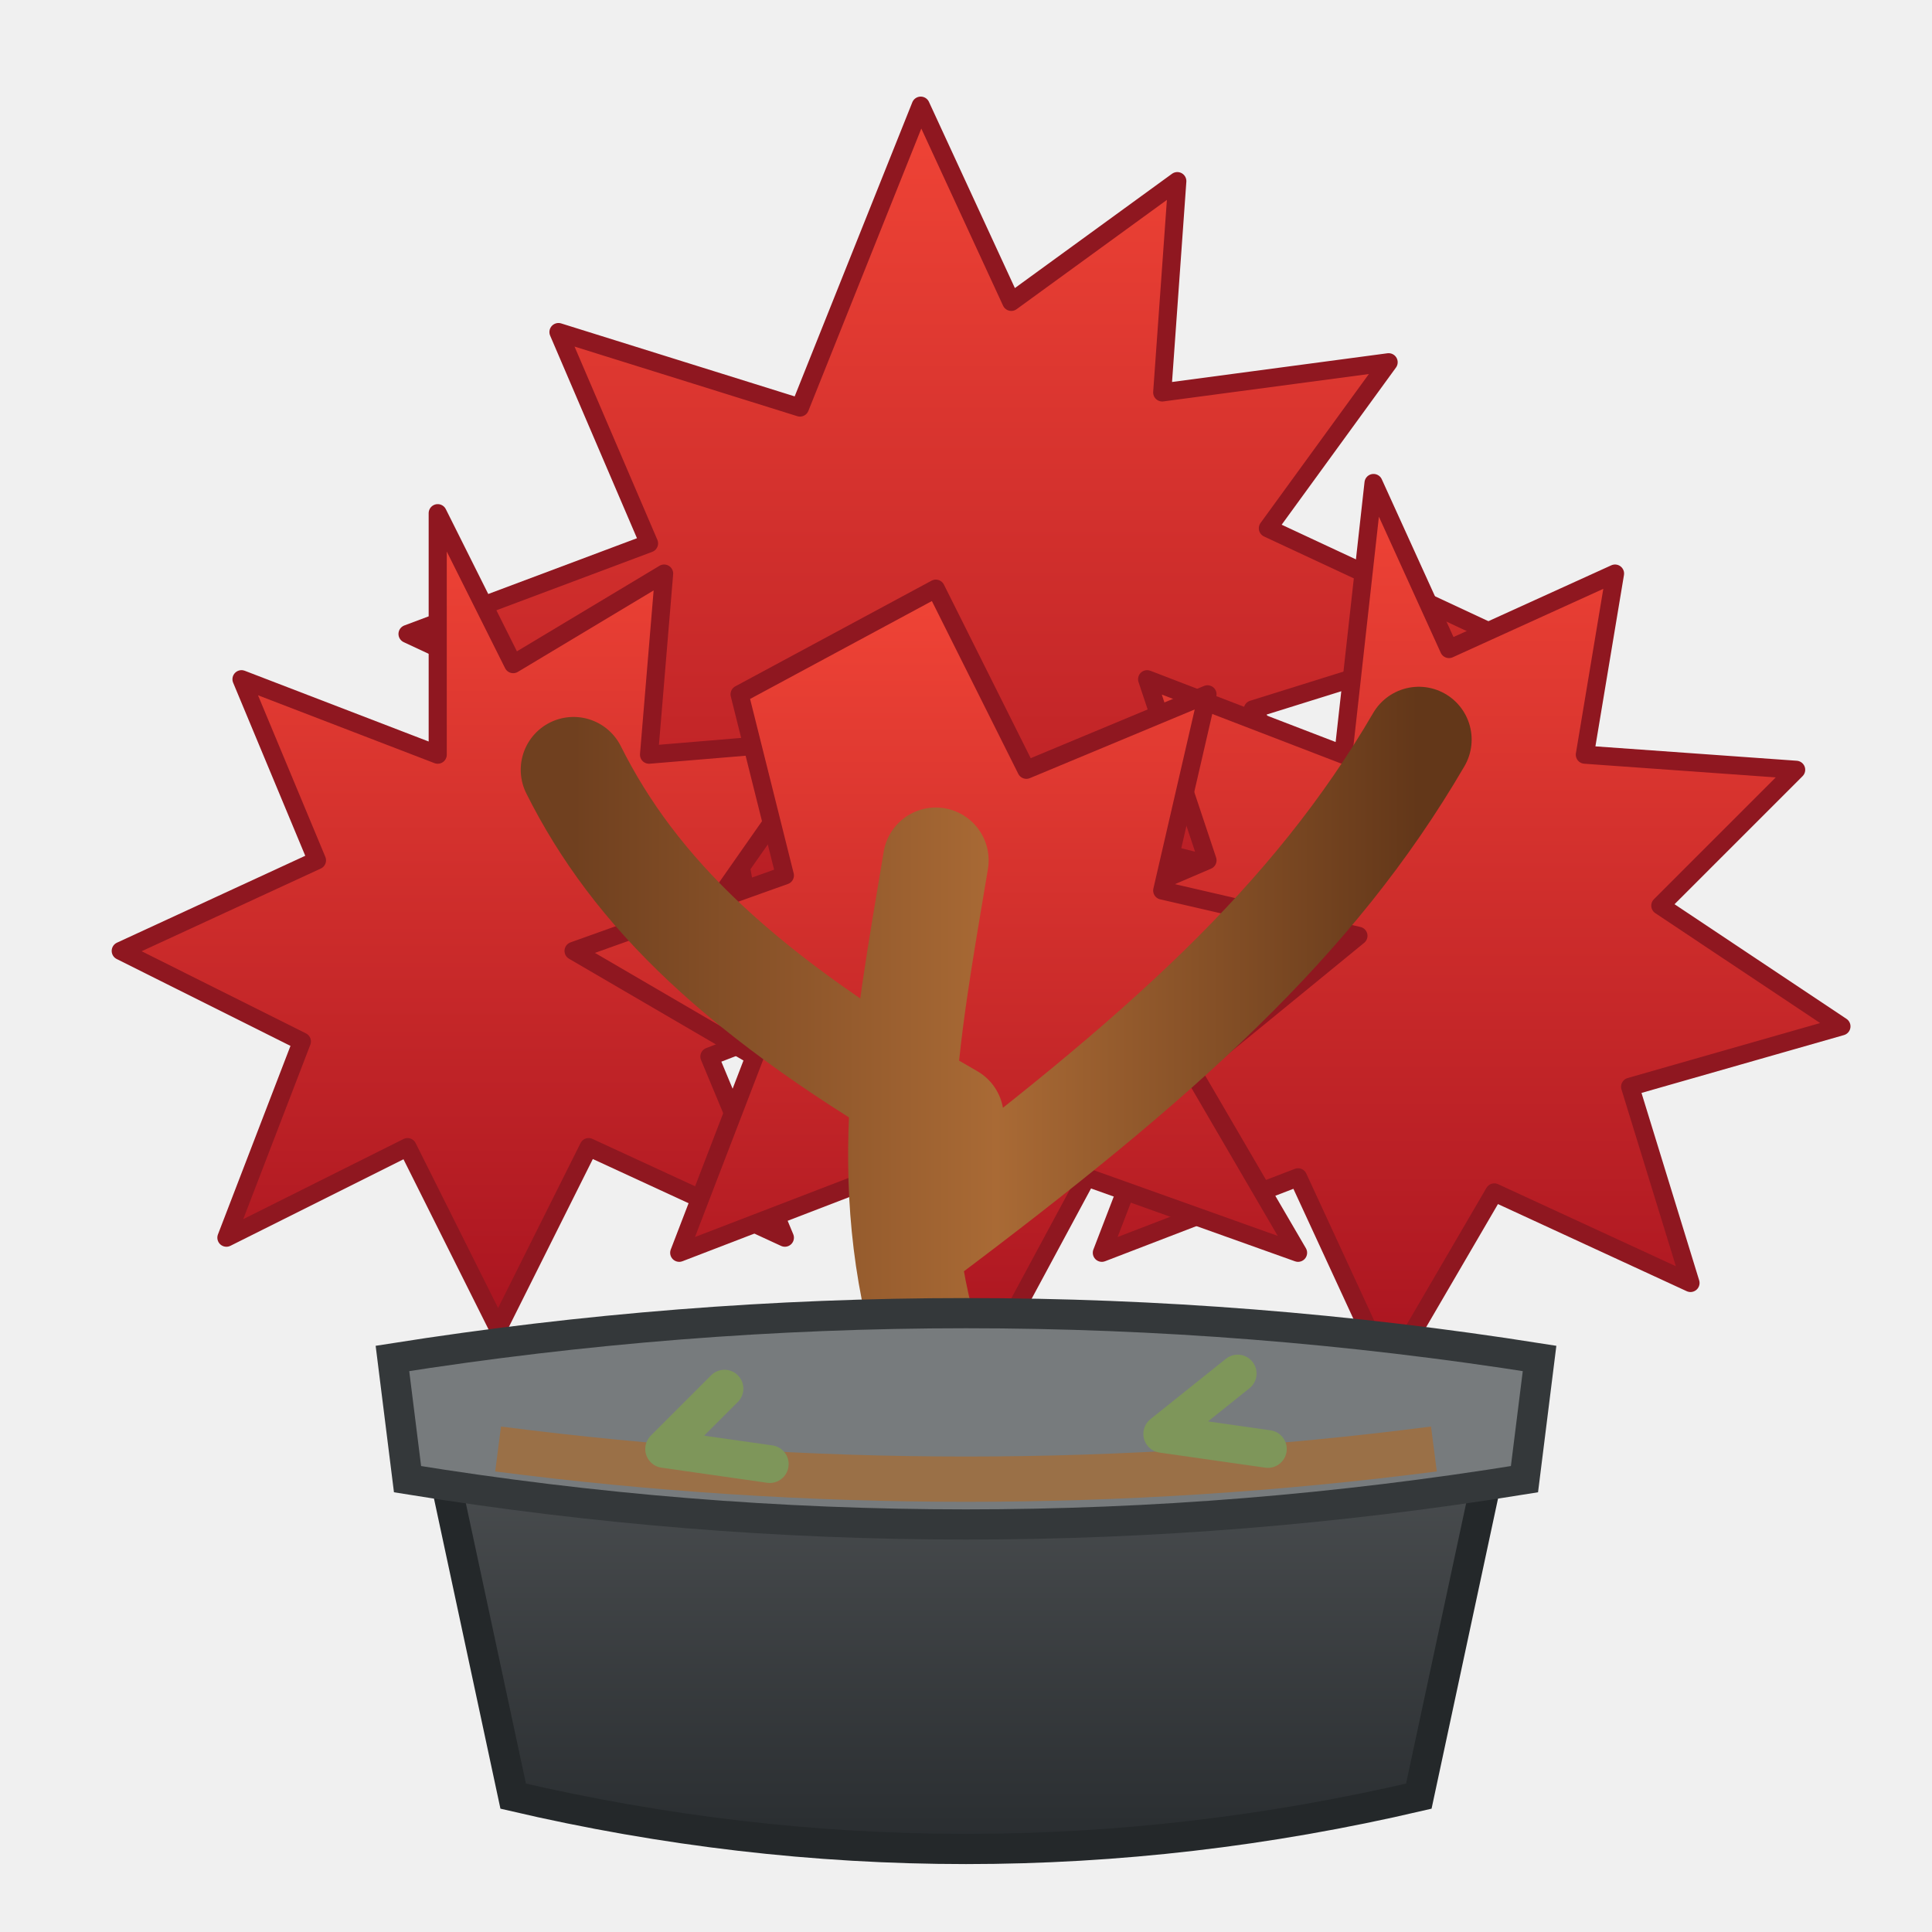
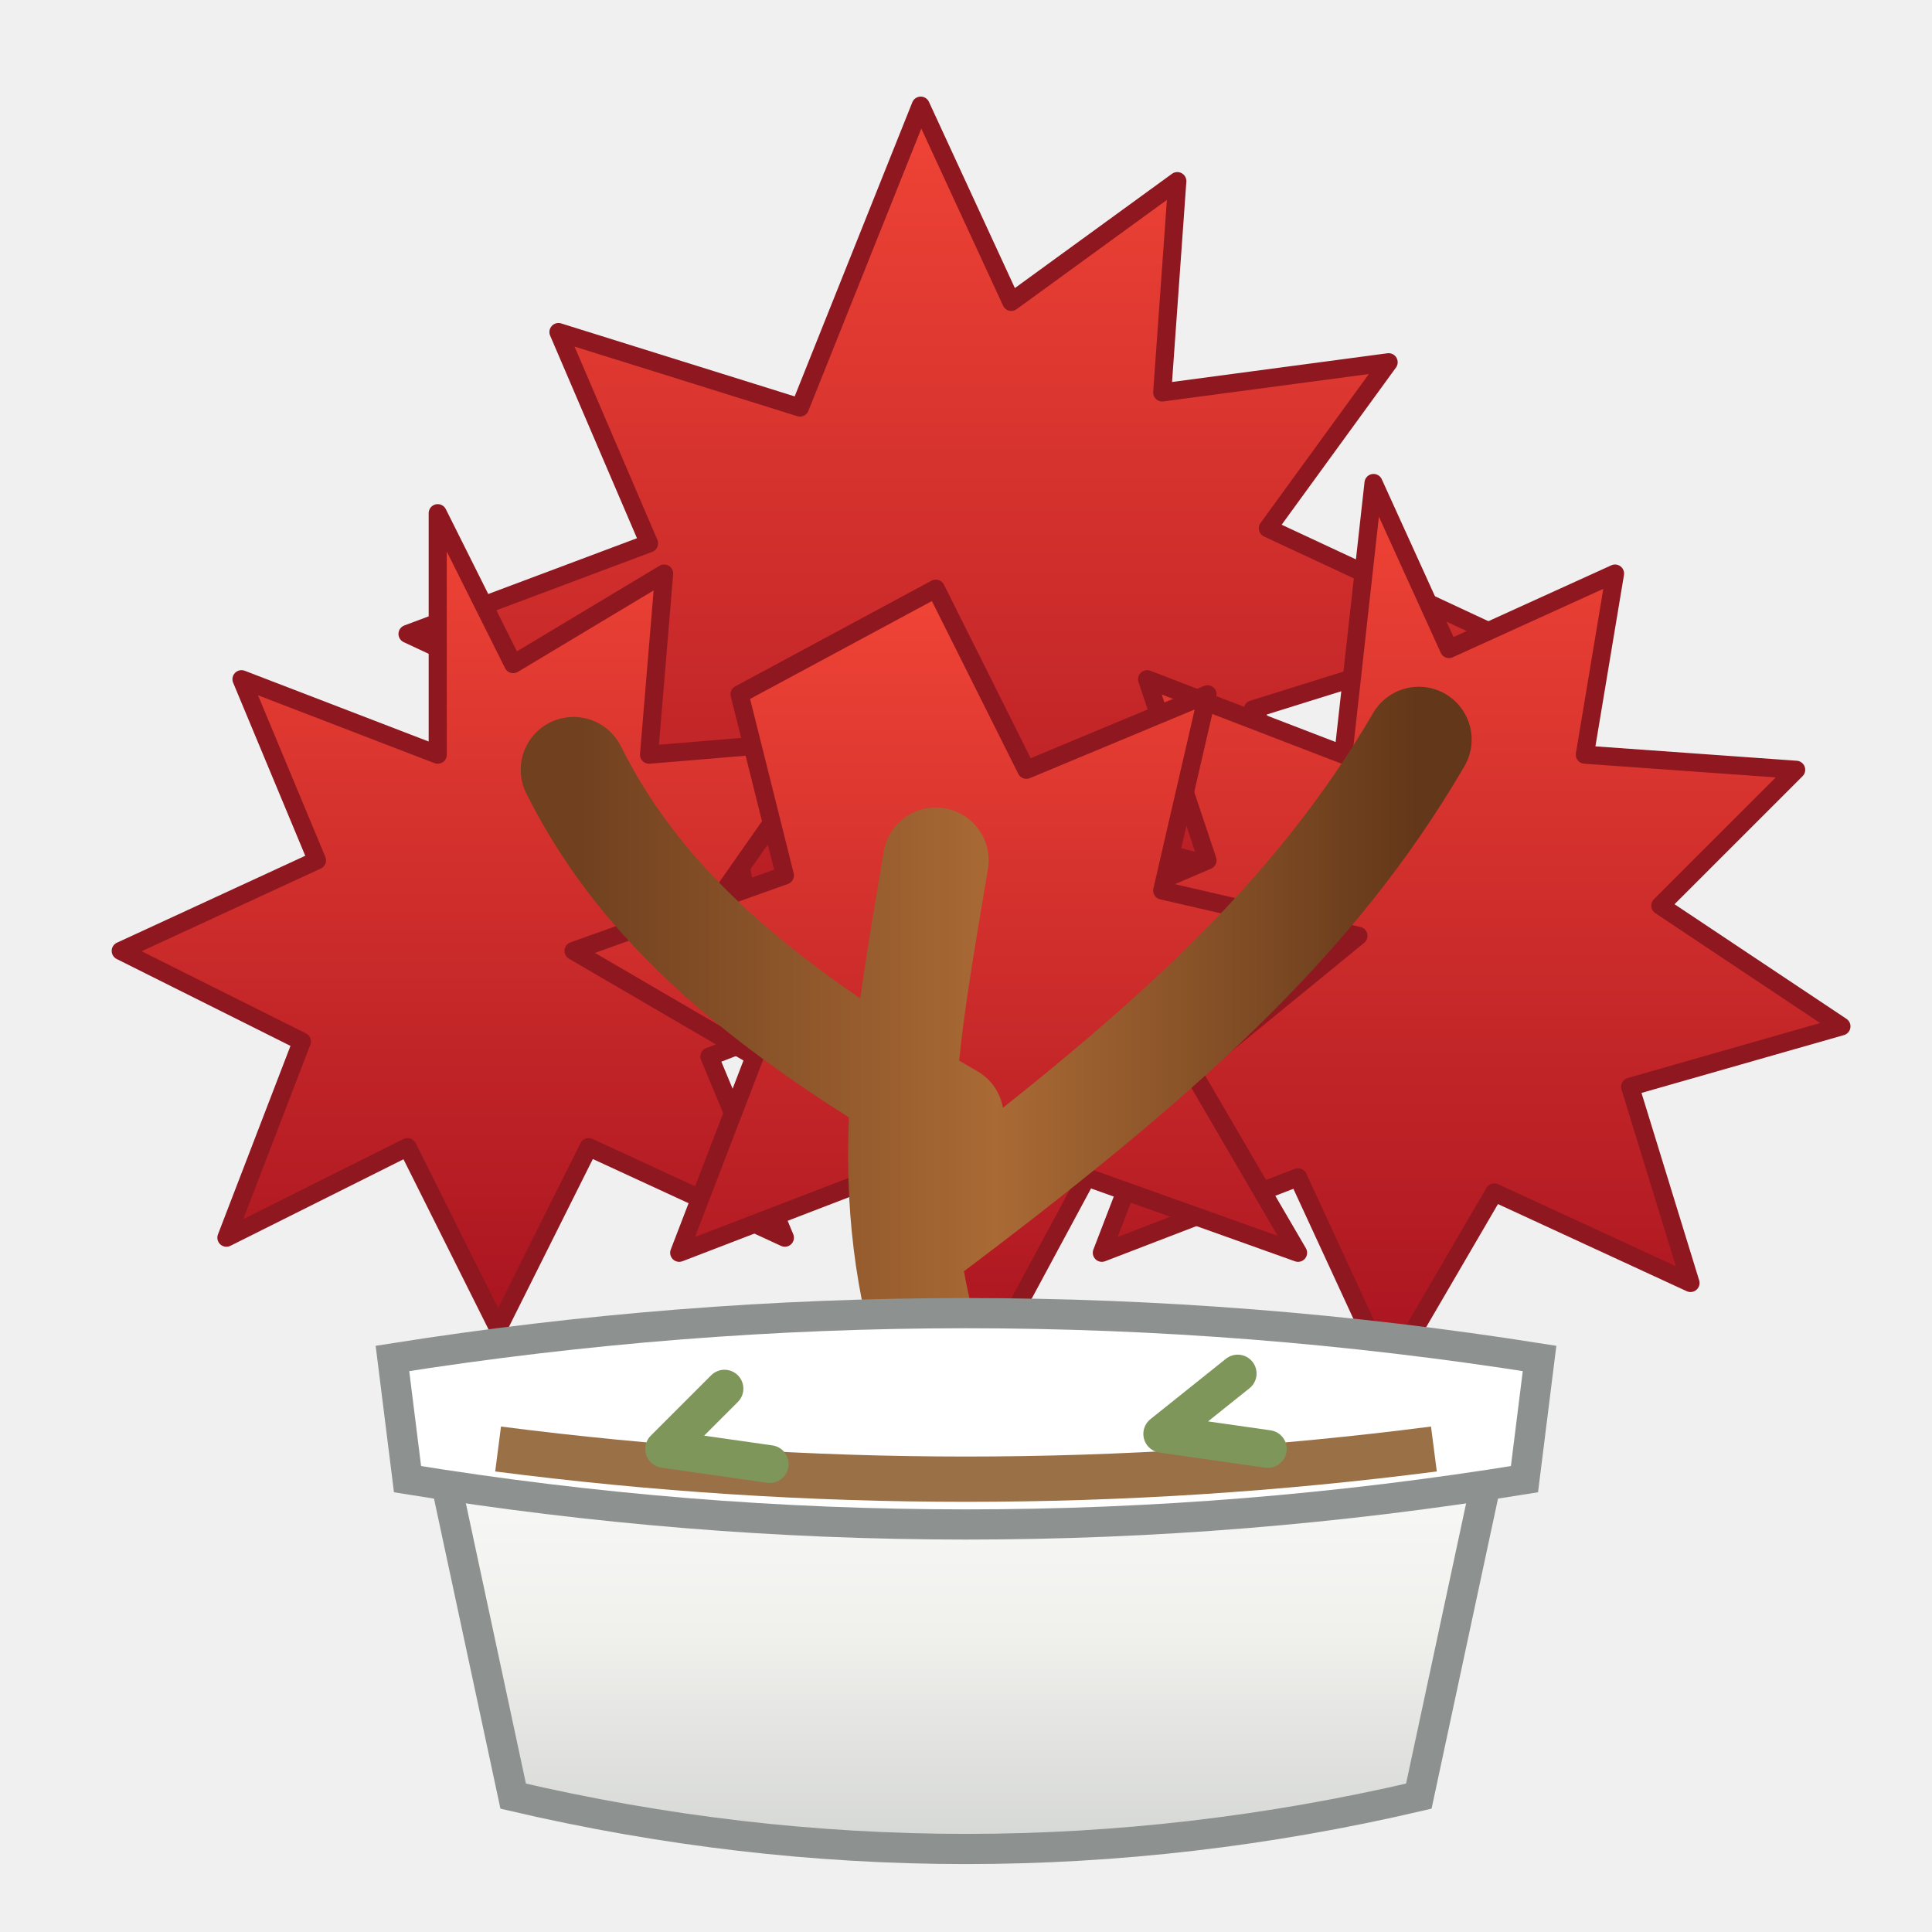
<svg xmlns="http://www.w3.org/2000/svg" viewBox="0 0 128 128">
  <defs>
    <linearGradient id="leaf" x2="0" y2="1">
      <stop stop-color="#f04436" />
      <stop offset="1" stop-color="#a91420" />
    </linearGradient>
    <linearGradient id="wood" x2="1" y2="0">
      <stop stop-color="#70401f" />
      <stop offset=".5" stop-color="#a96a35" />
      <stop offset="1" stop-color="#633719" />
    </linearGradient>
    <linearGradient id="pot" x2="0" y2="1">
-       <stop stop-color="#55585a" />
-       <stop offset="1" stop-color="#292d30" />
+       <stop stop-color="#ffffff" />
+       <stop offset=".58" stop-color="#f0f0ed" />
+       <stop offset="1" stop-color="#d5d7d4" />
    </linearGradient>
  </defs>
  <g fill="url(#leaf)" stroke="#8f1720" stroke-width="1.2" stroke-linejoin="round">
    <path d="M61 7 67 20 78 12 77 26 92 24 84 35 99 42 83 47 91 60 75 56 72 72 62 60 52 73 49 57 33 63 42 49 27 42 43 36 37 22 53 27Z" />
    <path d="M29 34 34 44 44 38 43 50 55 49 48 59 60 65 47 70 52 82 39 76 33 88 27 76 15 82 20 69 8 63 21 57 16 45 29 50Z" />
    <path d="M91 32 96 43 107 38 105 50 119 51 110 60 122 68 108 72 112 85 99 79 92 91 86 78 73 83 78 70 66 63 80 57 76 45 89 50Z" />
    <path d="M62 39 68 51 80 46 77 59 90 62 79 71 86 83 72 78 65 91 58 78 45 83 50 70 38 63 52 58 49 46Z" />
  </g>
  <path d="M62 57 C60 69 58 79 62 91 M63 74 C49 66 42 59 38 51 M61 82 C77 70 87 61 94 49" fill="none" stroke="url(#wood)" stroke-width="7" stroke-linecap="round" />
-   <path d="M28 91 Q64 86 100 91 L94 119 Q64 126 34 119Z" fill="url(#pot)" stroke="#24282a" stroke-width="2" />
-   <path d="M26 90 Q64 84 102 90 L101 98 Q64 104 27 98Z" fill="#777b7d" stroke="#34383a" stroke-width="2" />
+   <path d="M28 91 Q64 86 100 91 L94 119 Q64 126 34 119Z" fill="url(#pot)" stroke="#8d9290" stroke-width="2" />
+   <path d="M26 90 Q64 84 102 90 L101 98 Q64 104 27 98Z" fill="#ffffff" stroke="#8d9290" stroke-width="2" />
  <path d="M33 96 Q64 100 95 96" fill="none" stroke="#9a7047" stroke-width="3" />
  <path d="M44 96l4-4m-4 4 7 1m26-2 5-4m-5 4 7 1" fill="none" stroke="#7e965a" stroke-width="2.5" stroke-linecap="round" />
</svg>
